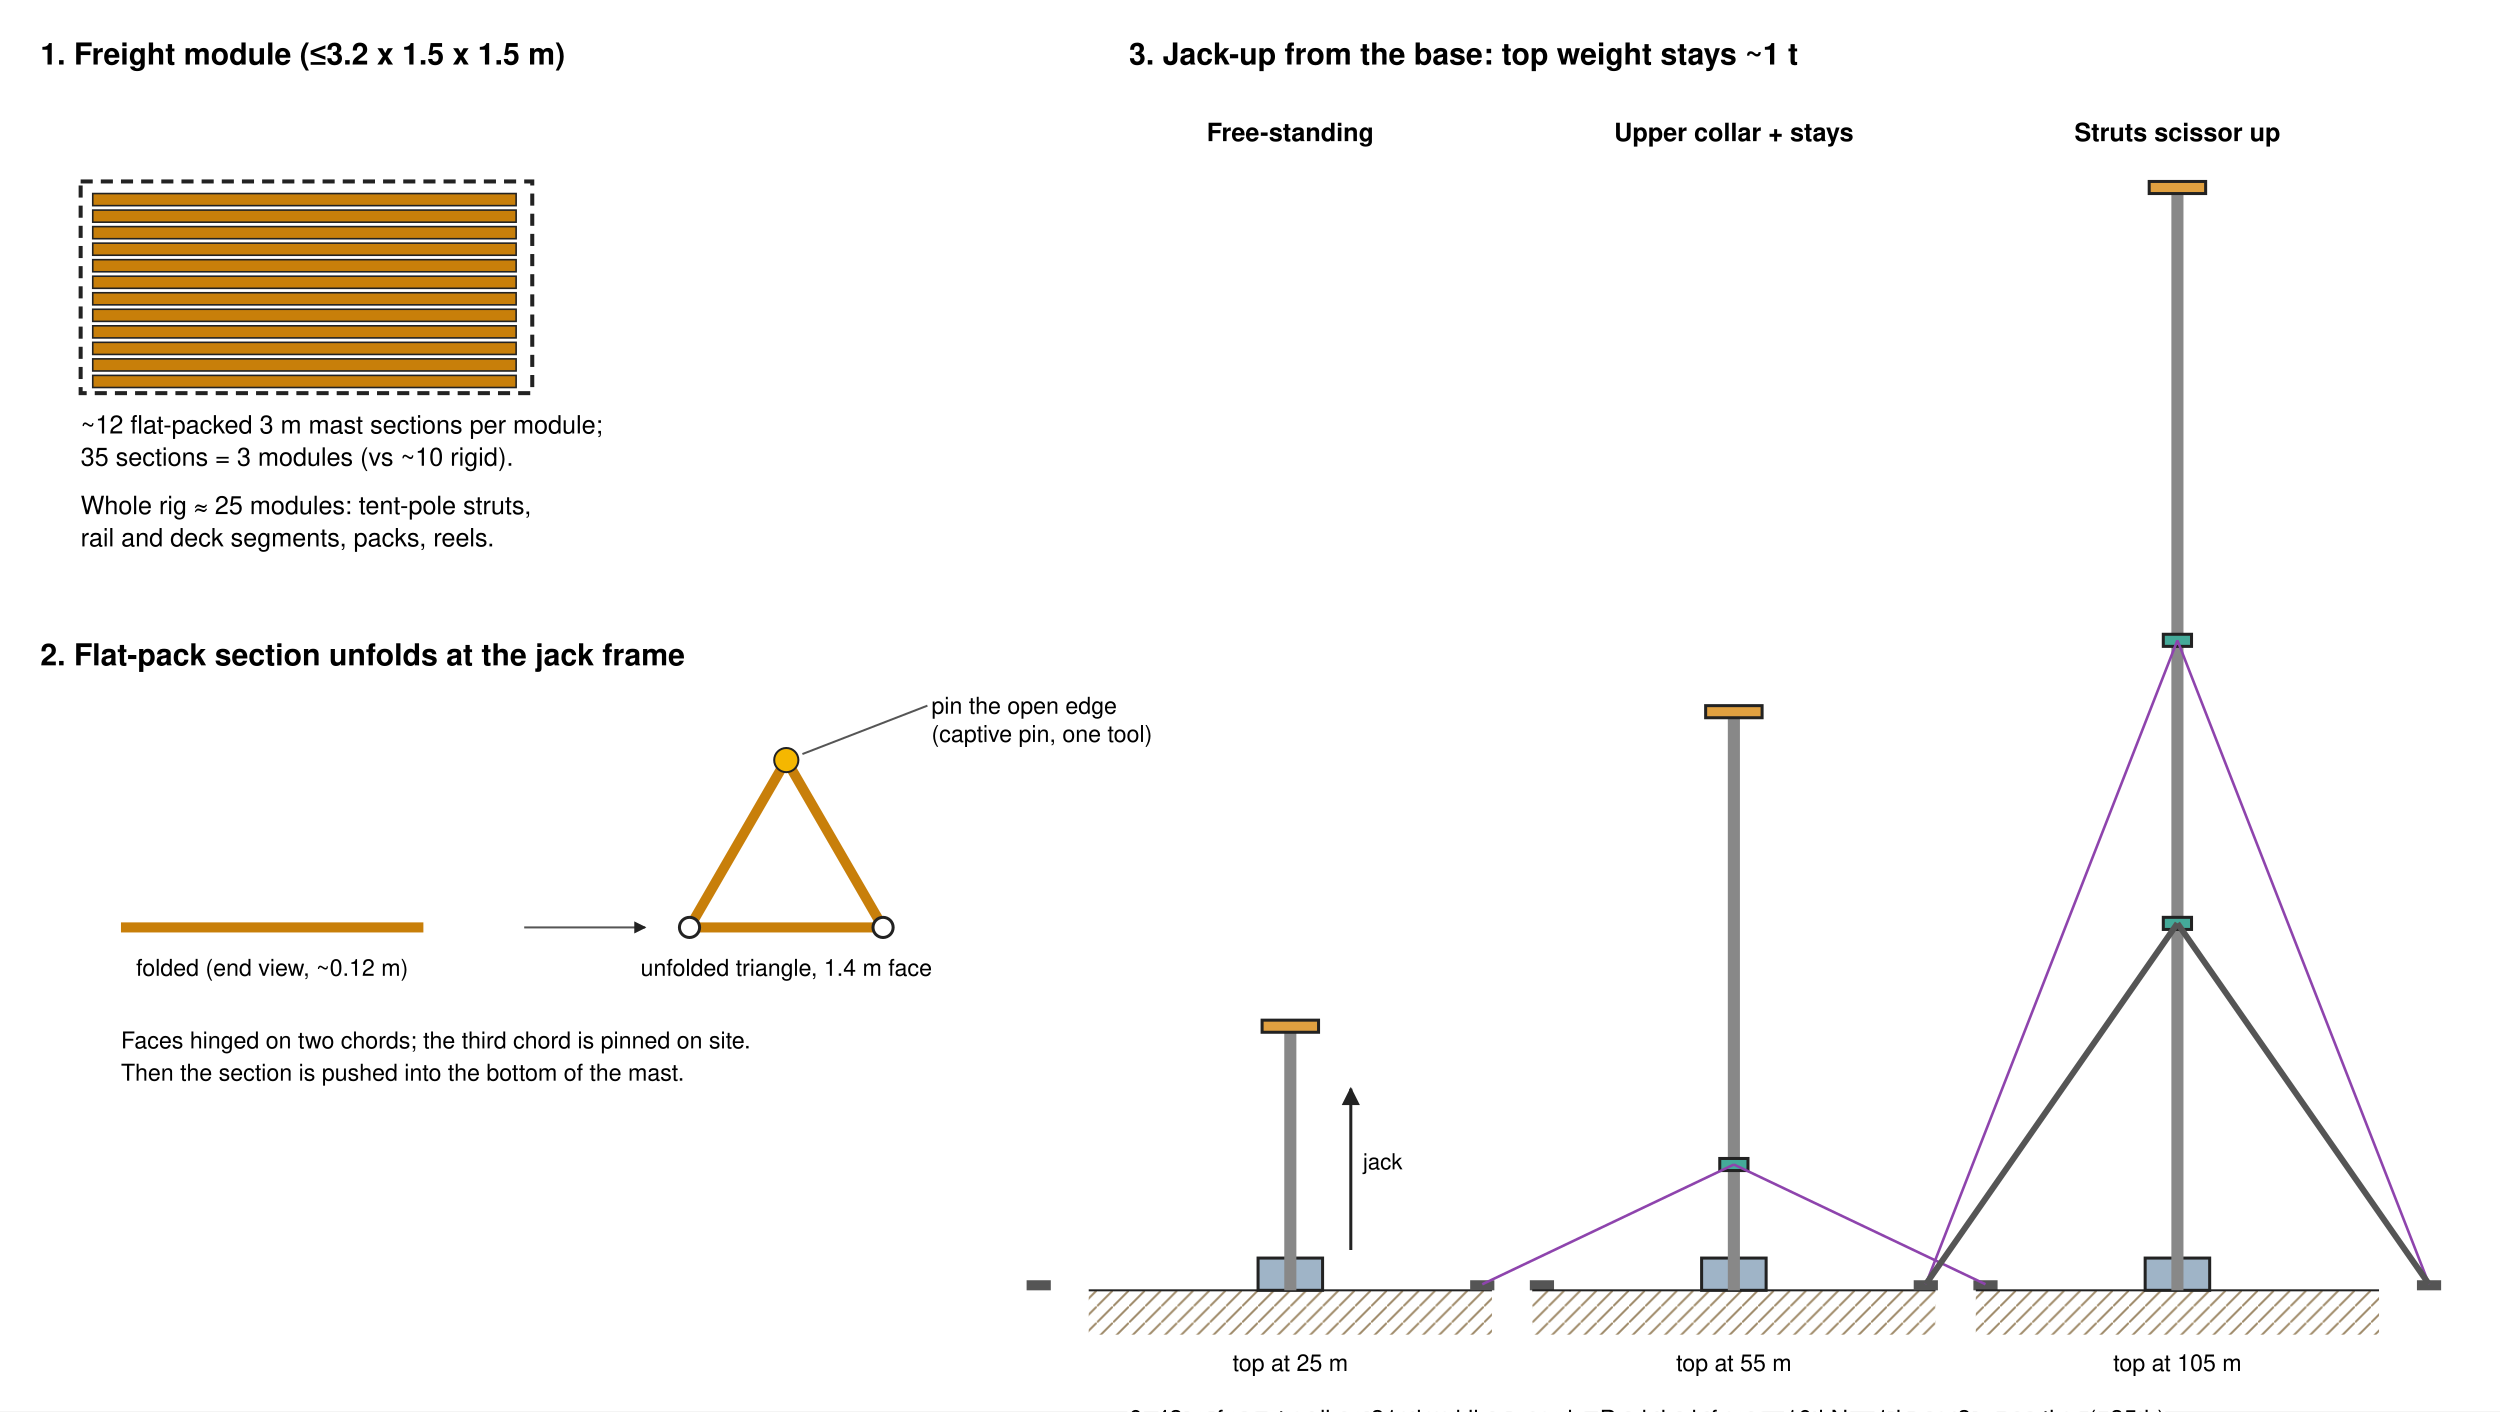
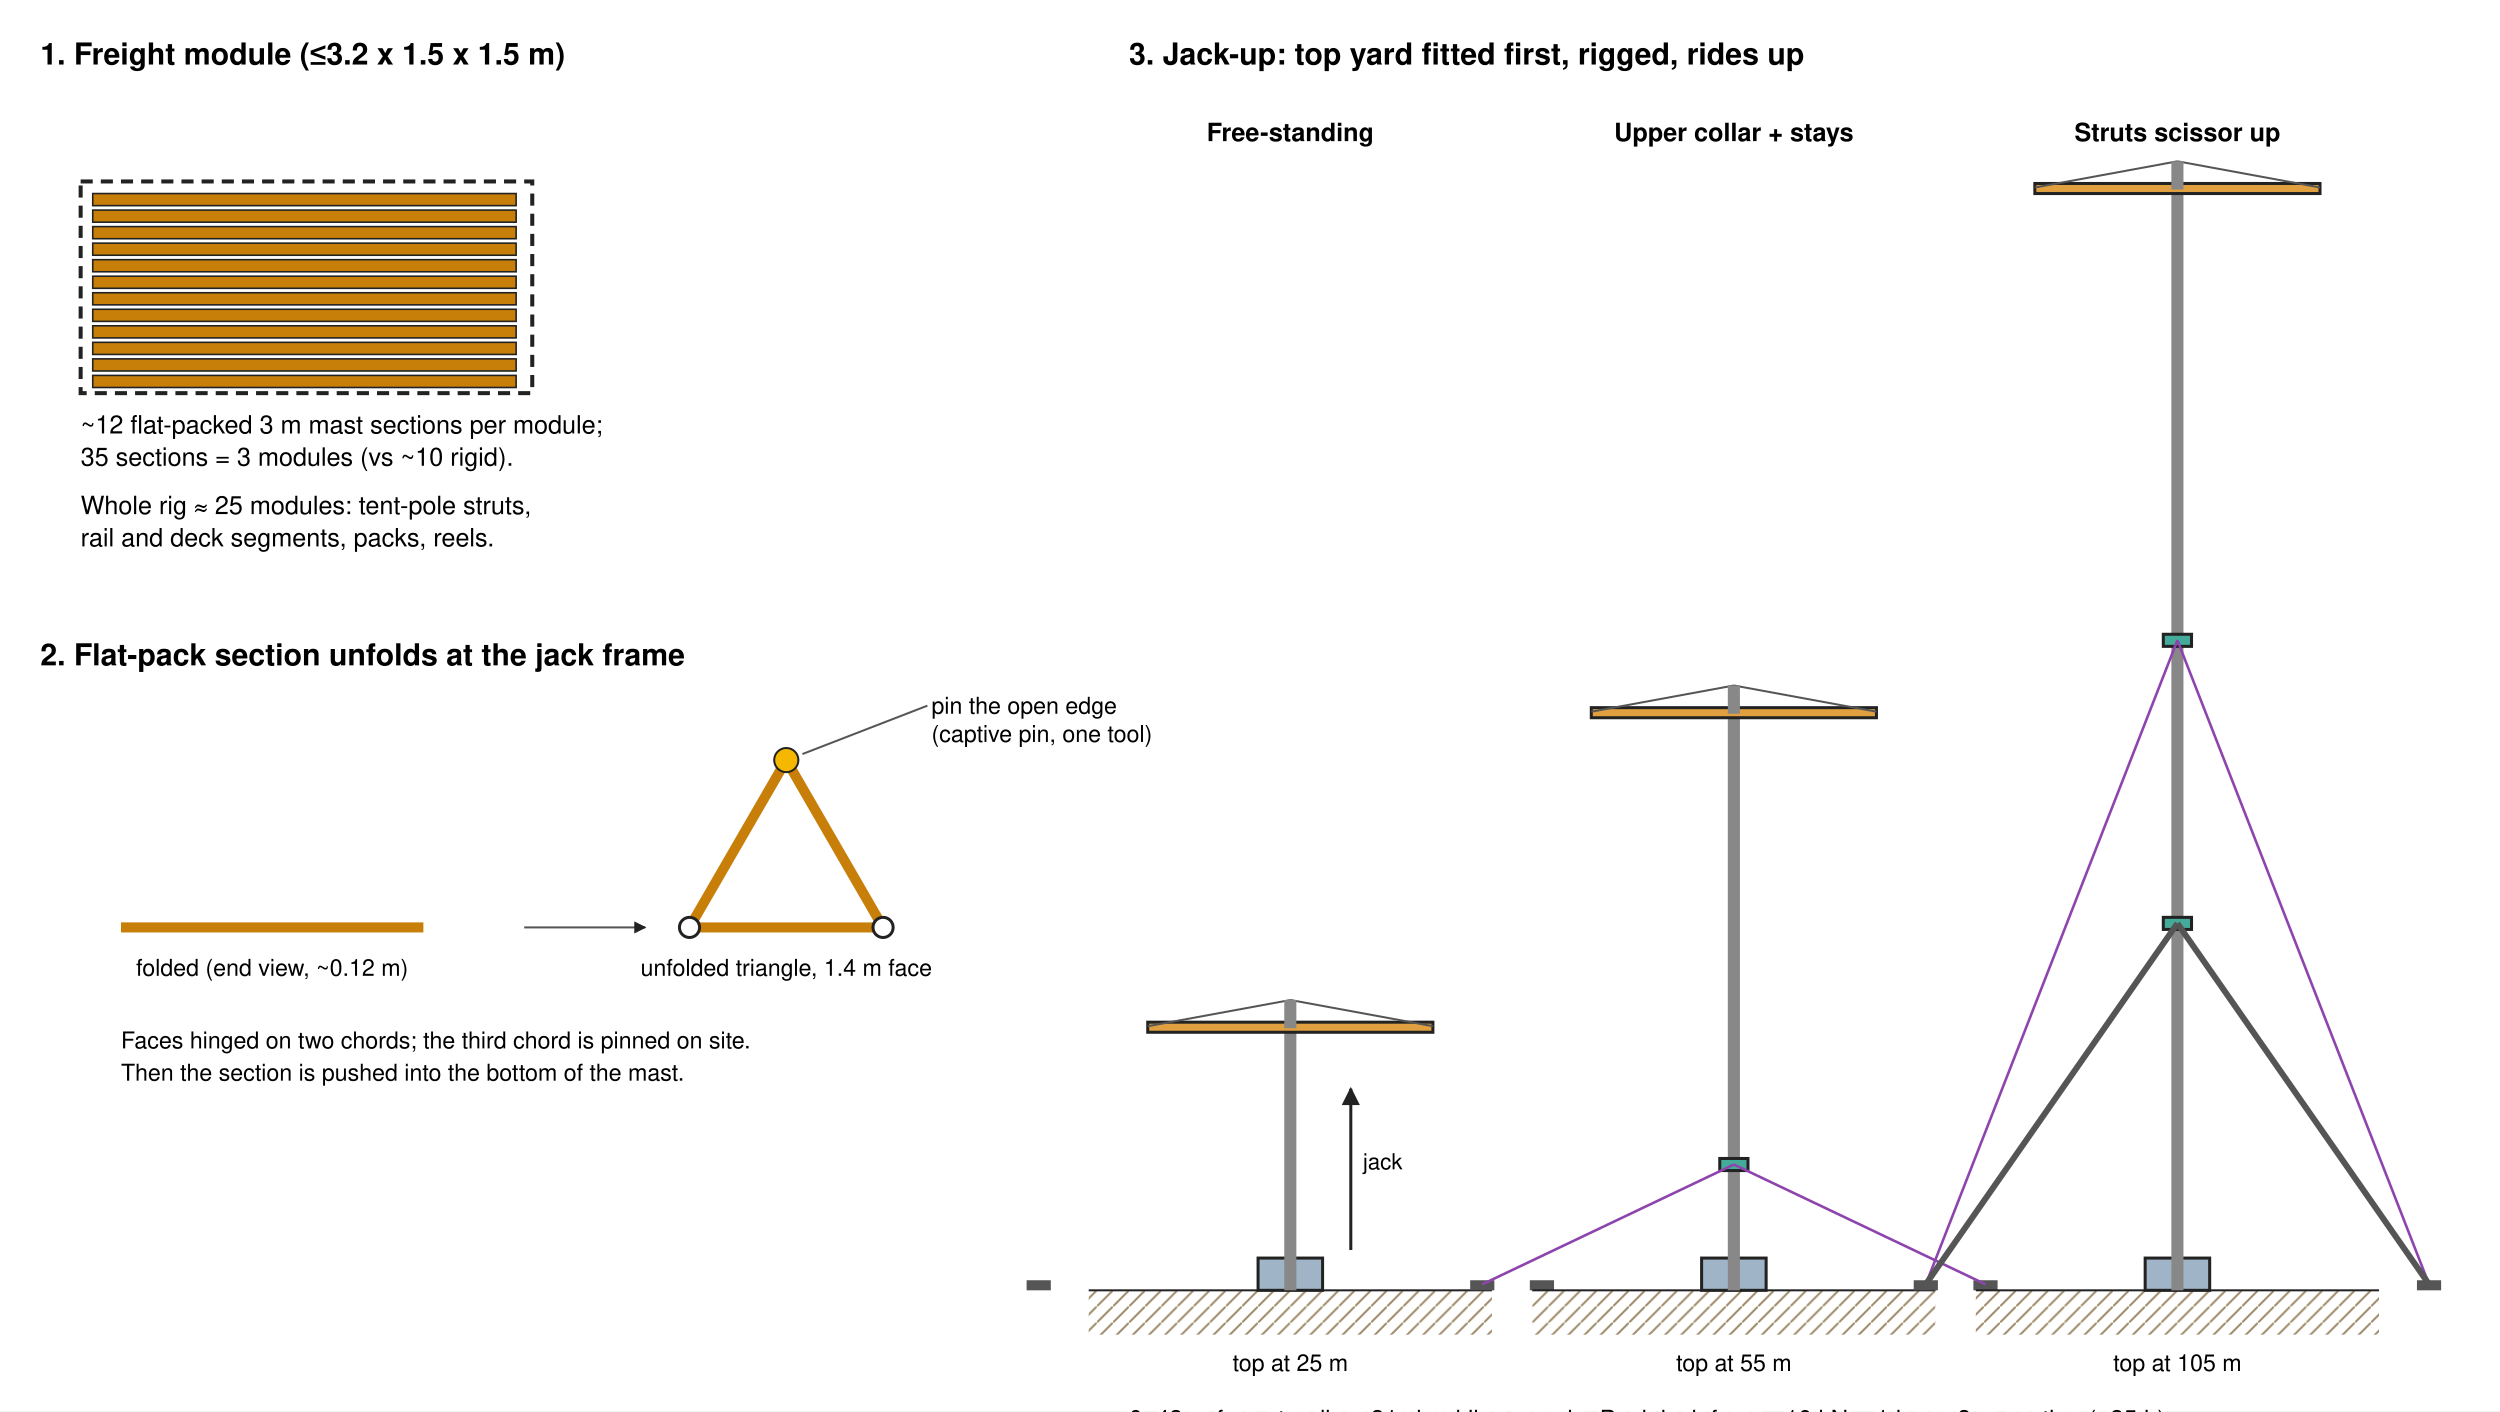
<svg xmlns="http://www.w3.org/2000/svg" viewBox="0 0 1240 700" font-family="Helvetica, Arial, sans-serif" font-size="12.5">
  <rect width="1240" height="700" fill="#fff" />
  <defs>
    <pattern id="g" width="8" height="8" patternUnits="userSpaceOnUse">
      <path d="M0 8L8 0" stroke="#a08c6c" />
    </pattern>
    <marker id="ar" viewBox="0 0 10 10" refX="9" refY="5" markerWidth="6" markerHeight="6" orient="auto-start-reverse">
      <path d="M0 0L10 5L0 10z" fill="#222" />
    </marker>
  </defs>
  <style>.s{stroke:#222;stroke-width:1.5}.l{stroke:#555;stroke-width:1;fill:none}.cab{stroke:#8e44ad;stroke-width:1.3}text{paint-order:stroke;stroke:#fff;stroke-width:4px;stroke-linejoin:round}.t{font-size:15px;font-weight:bold}</style>
  <text x="20" y="32" class="t">1. Freight module (≤3.2 x 1.5 x 1.5 m)</text>
  <rect x="40" y="90" width="224.0" height="105.0" fill="none" stroke="#222" stroke-width="2" stroke-dasharray="6 4" />
  <rect x="46" y="96.0" width="210.0" height="6" fill="#c87f0a" stroke="#222" stroke-width="0.8" />
  <rect x="46" y="104.2" width="210.0" height="6" fill="#c87f0a" stroke="#222" stroke-width="0.8" />
  <rect x="46" y="112.4" width="210.0" height="6" fill="#c87f0a" stroke="#222" stroke-width="0.8" />
  <rect x="46" y="120.6" width="210.0" height="6" fill="#c87f0a" stroke="#222" stroke-width="0.8" />
  <rect x="46" y="128.8" width="210.0" height="6" fill="#c87f0a" stroke="#222" stroke-width="0.8" />
  <rect x="46" y="137.0" width="210.0" height="6" fill="#c87f0a" stroke="#222" stroke-width="0.8" />
  <rect x="46" y="145.2" width="210.0" height="6" fill="#c87f0a" stroke="#222" stroke-width="0.8" />
  <rect x="46" y="153.4" width="210.0" height="6" fill="#c87f0a" stroke="#222" stroke-width="0.8" />
  <rect x="46" y="161.6" width="210.0" height="6" fill="#c87f0a" stroke="#222" stroke-width="0.8" />
  <rect x="46" y="169.8" width="210.0" height="6" fill="#c87f0a" stroke="#222" stroke-width="0.8" />
  <rect x="46" y="178.0" width="210.0" height="6" fill="#c87f0a" stroke="#222" stroke-width="0.8" />
  <rect x="46" y="186.2" width="210.0" height="6" fill="#c87f0a" stroke="#222" stroke-width="0.8" />
  <text x="40" y="215.0">~12 flat-packed 3 m mast sections per module;</text>
  <text x="40" y="231.0">35 sections = 3 modules (vs ~10 rigid).</text>
  <text x="40" y="255.0">Whole rig ≈ 25 modules: tent-pole struts,</text>
  <text x="40" y="271.0">rail and deck segments, packs, reels.</text>
  <text x="20" y="330" class="t">2. Flat-pack section unfolds at the jack frame</text>
  <line x1="60" y1="460" x2="210" y2="460" stroke="#c87f0a" stroke-width="5" />
  <text x="135" y="484" text-anchor="middle" font-size="11.5">folded (end view, ~0.12 m)</text>
  <path d="M260 460 H320" class="l" marker-end="url(#ar)" />
  <polygon points="342,460 438,460 390,377" fill="none" stroke="#c87f0a" stroke-width="5" />
  <circle cx="342" cy="460" r="5" fill="#fff" class="s" />
  <circle cx="438" cy="460" r="5" fill="#fff" class="s" />
  <circle cx="390" cy="377" r="6" fill="#f5b700" stroke="#222" />
  <text x="390" y="484" text-anchor="middle" font-size="11.5">unfolded triangle, 1.4 m face</text>
  <path d="M398 374 L460 350" class="l" />
  <text x="462" y="354" font-size="11.5">pin the open edge</text>
  <text x="462" y="368" font-size="11.5">(captive pin, one tool)</text>
  <text x="60" y="520" font-size="11.5">Faces hinged on two chords; the third chord is pinned on site.</text>
  <text x="60" y="536" font-size="11.5">Then the section is pushed into the bottom of the mast.</text>
-   <text x="560" y="32" class="t">3. Jack-up from the base: top weight stays ~1 t</text>
+   <text x="560" y="32" class="t">3. Jack-up: top yard fitted first, rigged, rides up</text>
  <text x="640" y="70" text-anchor="middle" font-size="12.5" font-weight="bold">Free-standing</text>
  <rect x="540" y="640" width="200" height="22" fill="url(#g)" />
  <line x1="540" y1="640" x2="740" y2="640" stroke="#222" />
  <rect x="624" y="624" width="32" height="16" fill="#9fb4c7" class="s" />
  <rect x="637" y="510.0" width="6" height="130.0" fill="#888" />
-   <rect x="626" y="506.0" width="28" height="6" fill="#e0a040" class="s" />
+   <rect x="569.28" y="507.0" width="141.44" height="5" fill="#e0a040" class="s" />
+   <line x1="640" y1="496.0" x2="569.28" y2="509.0" stroke="#555" />
+   <line x1="640" y1="496.0" x2="710.72" y2="509.0" stroke="#555" />
+   <rect x="637" y="496.0" width="6" height="14" fill="#888" />
  <rect x="509.2" y="635" width="12" height="5" fill="#555" />
  <rect x="758.8" y="635" width="12" height="5" fill="#555" />
  <text x="640" y="680" text-anchor="middle" font-size="11.5">top at 25 m</text>
  <text x="860" y="70" text-anchor="middle" font-size="12.5" font-weight="bold">Upper collar + stays</text>
  <rect x="760" y="640" width="200" height="22" fill="url(#g)" />
  <line x1="760" y1="640" x2="960" y2="640" stroke="#222" />
  <rect x="844" y="624" width="32" height="16" fill="#9fb4c7" class="s" />
  <rect x="857" y="354.0" width="6" height="286.0" fill="#888" />
-   <rect x="846" y="350.0" width="28" height="6" fill="#e0a040" class="s" />
+   <rect x="789.28" y="351.0" width="141.44" height="5" fill="#e0a040" class="s" />
+   <line x1="860" y1="340.0" x2="789.28" y2="353.0" stroke="#555" />
+   <line x1="860" y1="340.0" x2="930.72" y2="353.0" stroke="#555" />
+   <rect x="857" y="340.0" width="6" height="14" fill="#888" />
  <rect x="729.2" y="635" width="12" height="5" fill="#555" />
  <rect x="978.8" y="635" width="12" height="5" fill="#555" />
  <rect x="853" y="574.6" width="14" height="6" fill="#4a9" class="s" />
  <line x1="860" y1="577.6" x2="735.2" y2="637" class="cab" />
  <line x1="860" y1="577.6" x2="984.8" y2="637" class="cab" />
  <text x="860" y="680" text-anchor="middle" font-size="11.5">top at 55 m</text>
  <text x="1080" y="70" text-anchor="middle" font-size="12.5" font-weight="bold">Struts scissor up</text>
  <rect x="980" y="640" width="200" height="22" fill="url(#g)" />
  <line x1="980" y1="640" x2="1180" y2="640" stroke="#222" />
  <rect x="1064" y="624" width="32" height="16" fill="#9fb4c7" class="s" />
  <rect x="1077" y="94.0" width="6" height="546.0" fill="#888" />
-   <rect x="1066" y="90.0" width="28" height="6" fill="#e0a040" class="s" />
+   <rect x="1009.28" y="91.0" width="141.44" height="5" fill="#e0a040" class="s" />
+   <line x1="1080" y1="80.0" x2="1009.28" y2="93.0" stroke="#555" />
+   <line x1="1080" y1="80.0" x2="1150.72" y2="93.0" stroke="#555" />
+   <rect x="1077" y="80.0" width="6" height="14" fill="#888" />
  <rect x="949.2" y="635" width="12" height="5" fill="#555" />
  <rect x="1198.8" y="635" width="12" height="5" fill="#555" />
  <rect x="1073" y="314.6" width="14" height="6" fill="#4a9" class="s" />
  <line x1="1080" y1="317.6" x2="955.2" y2="637" class="cab" />
  <line x1="1080" y1="317.6" x2="1204.8" y2="637" class="cab" />
  <rect x="1073" y="455.0" width="14" height="6" fill="#4a9" class="s" />
  <line x1="1080" y1="458.0" x2="955.2" y2="637" stroke="#555" stroke-width="3" />
  <line x1="1080" y1="458.0" x2="1204.8" y2="637" stroke="#555" stroke-width="3" />
  <text x="1080" y="680" text-anchor="middle" font-size="11.5">top at 105 m</text>
  <path d="M670 620 V540" stroke="#222" stroke-width="1.5" marker-end="url(#ar)" />
  <text x="676" y="580" font-size="11">jack</text>
  <text x="560" y="708" font-size="12">0–43 m free-standing: 31x buckling margin. Peak jack force ~10 kN. ~1 h per 3 m section (~35 h).</text>
</svg>
